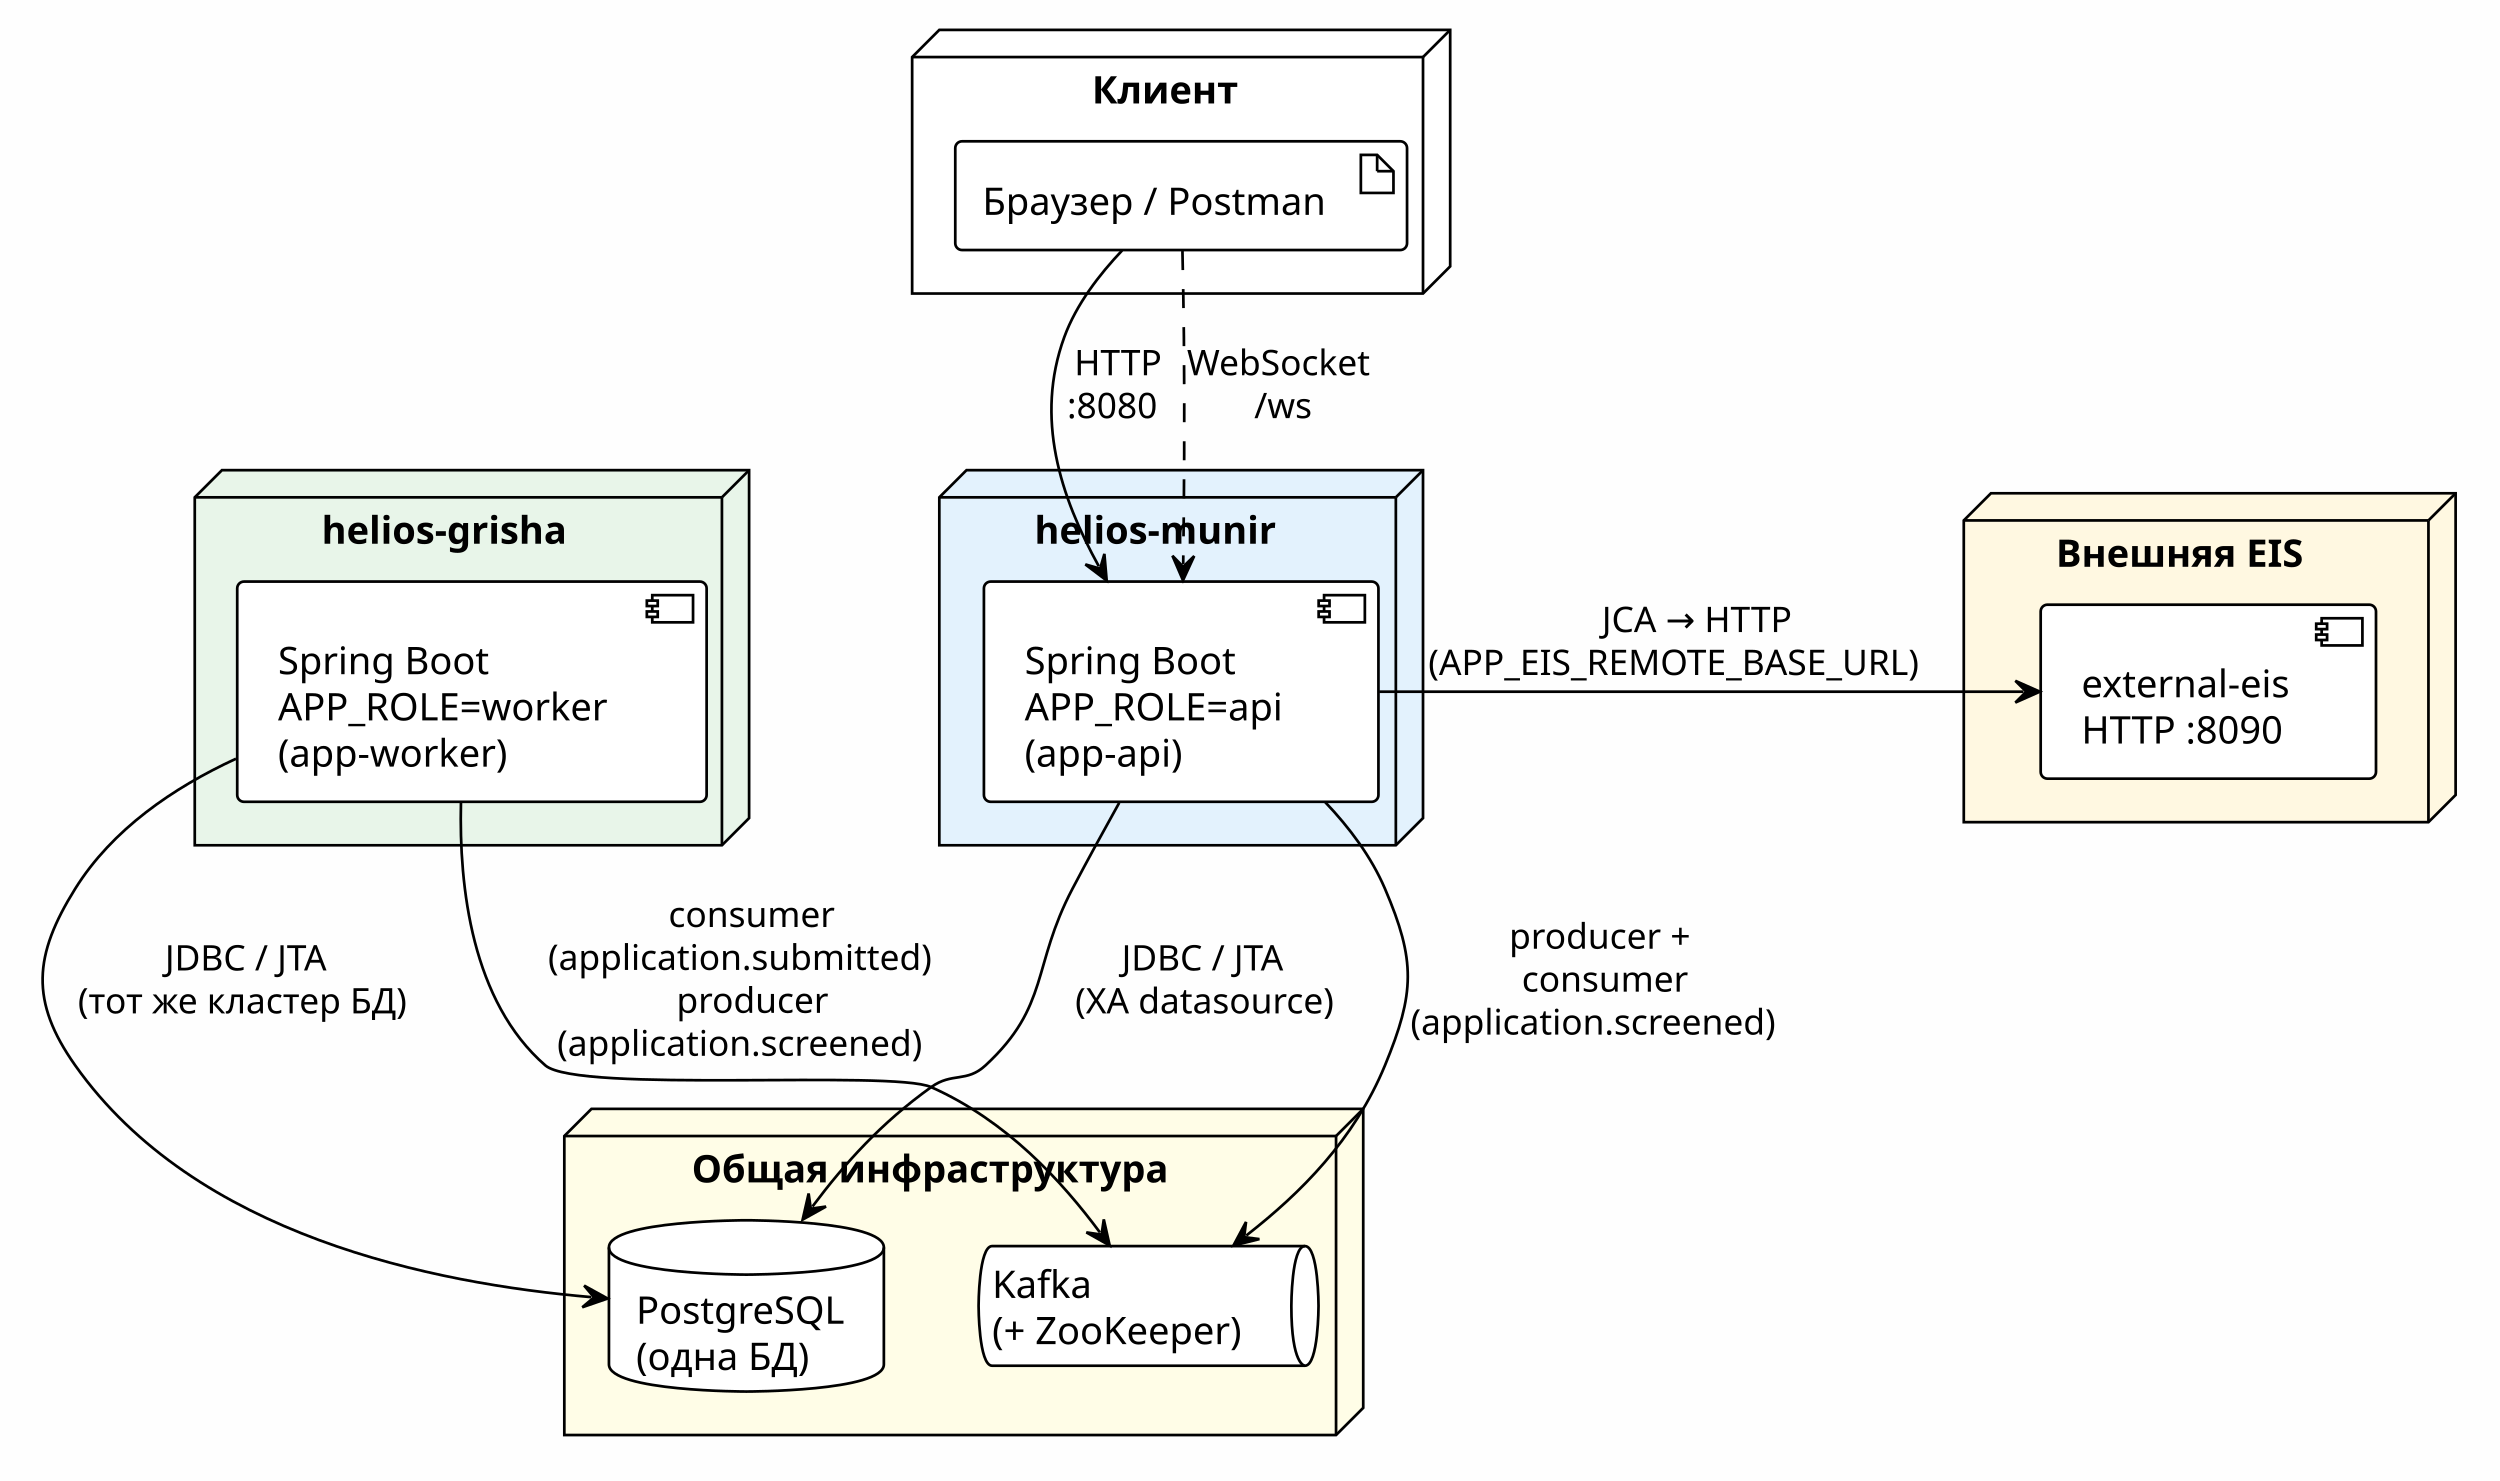
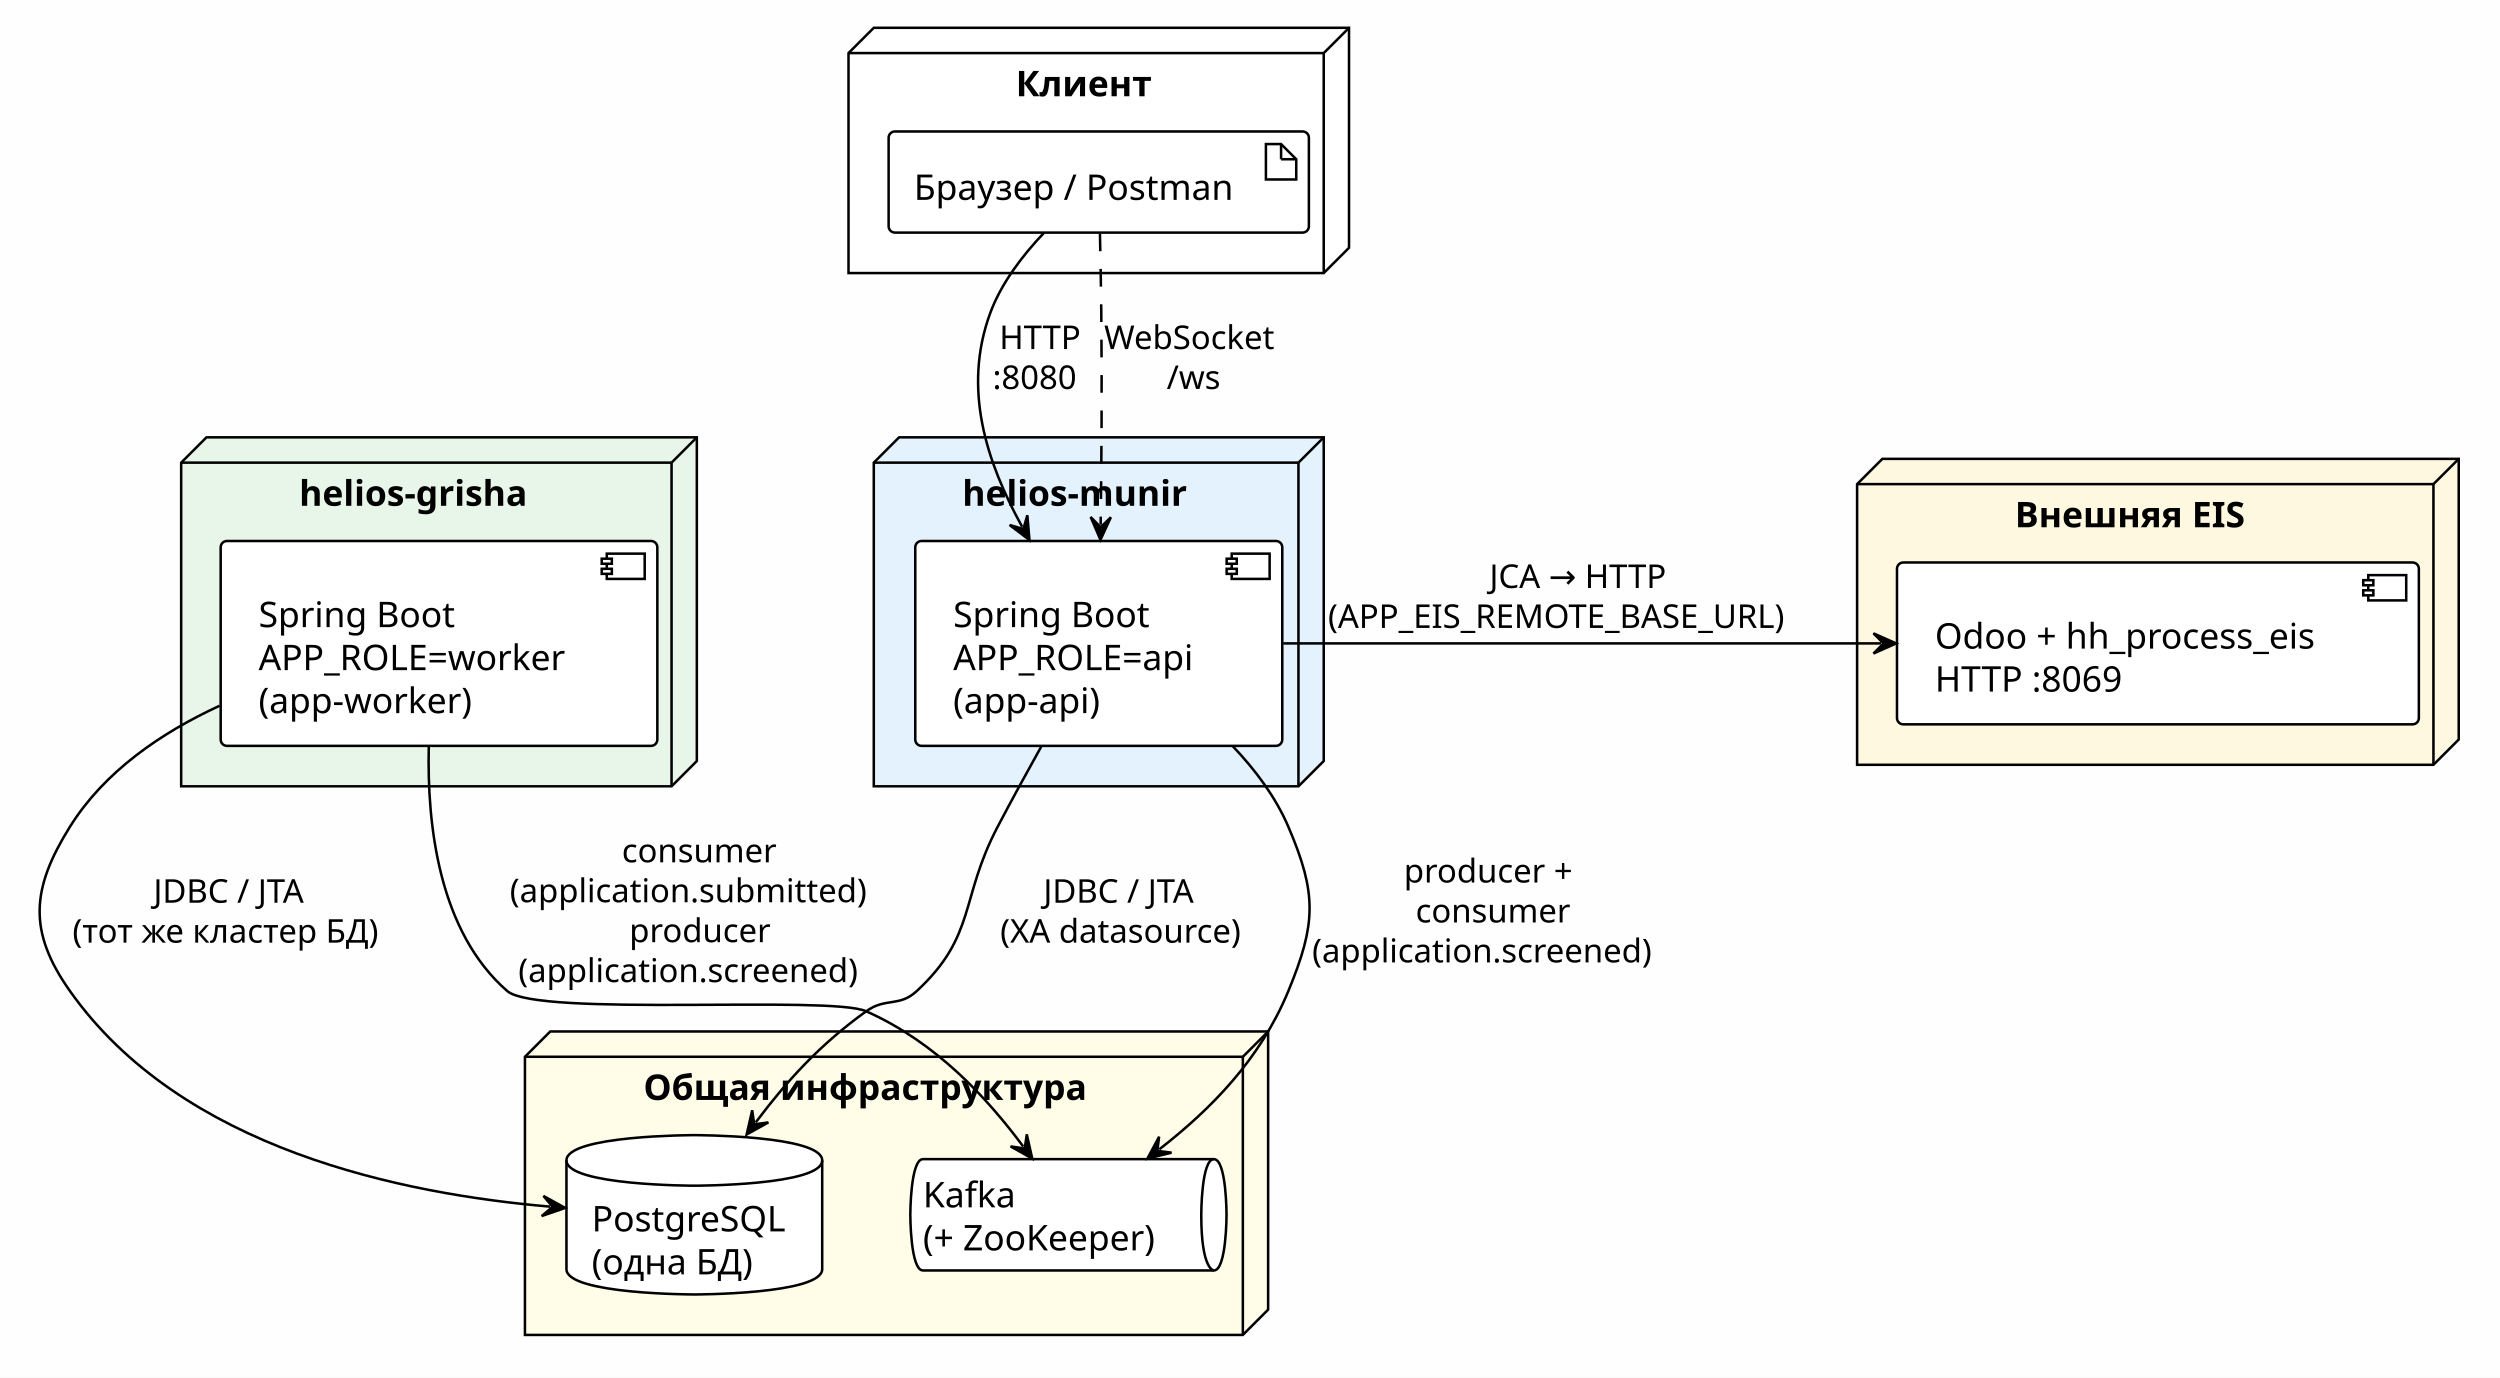
- <svg xmlns="http://www.w3.org/2000/svg" contentStyleType="text/css" data-diagram-type="DESCRIPTION" height="545px" preserveAspectRatio="none" style="width:920px;height:545px;background:#FEFEFE;" version="1.1" viewBox="0 0 920 545" width="920px" zoomAndPan="magnify">
+ <svg xmlns="http://www.w3.org/2000/svg" contentStyleType="text/css" data-diagram-type="DESCRIPTION" height="545px" preserveAspectRatio="none" style="width:989px;height:545px;background:#FEFEFE;" version="1.1" viewBox="0 0 989 545" width="989px" zoomAndPan="magnify">
  <defs />
  <g>
-     <rect fill="#FEFEFE" height="545" style="stroke:none;stroke-width:1;" width="920" x="0" y="0" />
+     <rect fill="#FEFEFE" height="545" style="stroke:none;stroke-width:1;" width="989" x="0" y="0" />
    <g class="cluster" data-qualified-name="c" data-source-line="5" id="ent0002">
      <polygon fill="#FFFFFF" points="335.67,21,345.67,11,533.67,11,533.67,98.02,523.67,108.02,335.67,108.02,335.67,21" style="stroke:#000000;stroke-width:1;" />
      <line style="stroke:#000000;stroke-width:1;" x1="523.67" x2="533.67" y1="21" y2="11" />
      <line style="stroke:#000000;stroke-width:1;" x1="335.67" x2="523.67" y1="21" y2="21" />
      <line style="stroke:#000000;stroke-width:1;" x1="523.67" x2="523.67" y1="21" y2="108.02" />
      <text fill="#000000" font-family="Verdana" font-size="14" font-weight="bold" lengthAdjust="spacing" textLength="57.675" x="401.833" y="38.075">Клиент</text>
    </g>
    <g class="cluster" data-qualified-name="munir" data-source-line="9" id="ent0004">
      <polygon fill="#E3F2FD" points="345.67,183.02,355.67,173.02,523.67,173.02,523.67,301.06,513.67,311.06,345.67,311.06,345.67,183.02" style="stroke:#000000;stroke-width:1;" />
      <line style="stroke:#000000;stroke-width:1;" x1="513.67" x2="523.67" y1="183.02" y2="173.02" />
      <line style="stroke:#000000;stroke-width:1;" x1="345.67" x2="513.67" y1="183.02" y2="183.02" />
      <line style="stroke:#000000;stroke-width:1;" x1="513.67" x2="513.67" y1="183.02" y2="311.06" />
      <text fill="#000000" font-family="Verdana" font-size="14" font-weight="bold" lengthAdjust="spacing" textLength="99.982" x="380.679" y="200.095">helios-munir</text>
    </g>
    <g class="cluster" data-qualified-name="grisha" data-source-line="13" id="ent0006">
      <polygon fill="#E8F5E9" points="71.67,183.02,81.67,173.02,275.67,173.02,275.67,301.06,265.67,311.06,71.67,311.06,71.67,183.02" style="stroke:#000000;stroke-width:1;" />
      <line style="stroke:#000000;stroke-width:1;" x1="265.67" x2="275.67" y1="183.02" y2="173.02" />
      <line style="stroke:#000000;stroke-width:1;" x1="71.67" x2="265.67" y1="183.02" y2="183.02" />
      <line style="stroke:#000000;stroke-width:1;" x1="265.67" x2="265.67" y1="183.02" y2="311.06" />
      <text fill="#000000" font-family="Verdana" font-size="14" font-weight="bold" lengthAdjust="spacing" textLength="102.642" x="118.349" y="200.095">helios-grisha</text>
    </g>
    <g class="cluster" data-qualified-name="infra" data-source-line="17" id="ent0008">
      <polygon fill="#FFFDE7" points="207.67,418.06,217.67,408.06,501.67,408.06,501.67,518.09,491.67,528.09,207.67,528.09,207.67,418.06" style="stroke:#000000;stroke-width:1;" />
      <line style="stroke:#000000;stroke-width:1;" x1="491.67" x2="501.67" y1="418.06" y2="408.06" />
      <line style="stroke:#000000;stroke-width:1;" x1="207.67" x2="491.67" y1="418.06" y2="418.06" />
      <line style="stroke:#000000;stroke-width:1;" x1="491.67" x2="491.67" y1="418.06" y2="528.09" />
      <text fill="#000000" font-family="Verdana" font-size="14" font-weight="bold" lengthAdjust="spacing" textLength="192.24" x="254.55" y="435.135">Общая инфраструктура</text>
    </g>
    <g class="cluster" data-qualified-name="eis" data-source-line="22" id="ent0011">
-       <polygon fill="#FFF8E1" points="722.67,191.52,732.67,181.52,903.67,181.52,903.67,292.55,893.67,302.55,722.67,302.55,722.67,191.52" style="stroke:#000000;stroke-width:1;" />
-       <line style="stroke:#000000;stroke-width:1;" x1="893.67" x2="903.67" y1="191.52" y2="181.52" />
-       <line style="stroke:#000000;stroke-width:1;" x1="722.67" x2="893.67" y1="191.52" y2="191.52" />
-       <line style="stroke:#000000;stroke-width:1;" x1="893.67" x2="893.67" y1="191.52" y2="302.55" />
-       <text fill="#000000" font-family="Verdana" font-size="14" font-weight="bold" lengthAdjust="spacing" textLength="105.171" x="756.585" y="208.595">Внешняя EIS</text>
+       <polygon fill="#FFF8E1" points="734.67,191.52,744.67,181.52,972.67,181.52,972.67,292.55,962.67,302.55,734.67,302.55,734.67,191.52" style="stroke:#000000;stroke-width:1;" />
+       <line style="stroke:#000000;stroke-width:1;" x1="962.67" x2="972.67" y1="191.52" y2="181.52" />
+       <line style="stroke:#000000;stroke-width:1;" x1="734.67" x2="962.67" y1="191.52" y2="191.52" />
+       <line style="stroke:#000000;stroke-width:1;" x1="962.67" x2="962.67" y1="191.52" y2="302.55" />
+       <text fill="#000000" font-family="Verdana" font-size="14" font-weight="bold" lengthAdjust="spacing" textLength="105.171" x="797.085" y="208.595">Внешняя EIS</text>
    </g>
    <g class="entity" data-qualified-name="c.browser" data-source-line="6" id="ent0003">
      <rect fill="#FFFFFF" height="40.015" rx="2.5" ry="2.5" style="stroke:#000000;stroke-width:1;" width="166.254" x="351.54" y="52" />
      <polygon fill="#FFFFFF" points="500.794,57,500.794,71,512.794,71,512.794,63,506.794,57,500.794,57" style="stroke:#000000;stroke-width:1;" />
      <line style="stroke:#000000;stroke-width:1;" x1="506.794" x2="506.794" y1="57" y2="63" />
      <line style="stroke:#000000;stroke-width:1;" x1="512.794" x2="506.794" y1="63" y2="63" />
      <text fill="#000000" font-family="Verdana" font-size="14" lengthAdjust="spacing" textLength="136.254" x="361.54" y="79.075">Браузер / Postman</text>
    </g>
    <g class="entity" data-qualified-name="munir.api" data-source-line="10" id="ent0005">
      <rect fill="#FFFFFF" height="81.044" rx="2.5" ry="2.5" style="stroke:#000000;stroke-width:1;" width="145.185" x="362.08" y="214.02" />
      <rect fill="#FFFFFF" height="10" style="stroke:#000000;stroke-width:1;" width="15" x="487.265" y="219.02" />
      <rect fill="#FFFFFF" height="2" style="stroke:#000000;stroke-width:1;" width="4" x="485.265" y="221.02" />
      <rect fill="#FFFFFF" height="2" style="stroke:#000000;stroke-width:1;" width="4" x="485.265" y="225.02" />
      <text fill="#000000" font-family="Verdana" font-size="14" lengthAdjust="spacing" textLength="82.722" x="377.08" y="248.095">Spring Boot</text>
      <text fill="#000000" font-family="Verdana" font-size="14" lengthAdjust="spacing" textLength="105.185" x="377.08" y="265.11">APP_ROLE=api</text>
      <text fill="#000000" font-family="Verdana" font-size="14" lengthAdjust="spacing" textLength="65.898" x="377.08" y="282.125">(app-api)</text>
    </g>
    <g class="entity" data-qualified-name="grisha.worker" data-source-line="14" id="ent0007">
      <rect fill="#FFFFFF" height="81.044" rx="2.5" ry="2.5" style="stroke:#000000;stroke-width:1;" width="172.74" x="87.3" y="214.02" />
      <rect fill="#FFFFFF" height="10" style="stroke:#000000;stroke-width:1;" width="15" x="240.04" y="219.02" />
      <rect fill="#FFFFFF" height="2" style="stroke:#000000;stroke-width:1;" width="4" x="238.04" y="221.02" />
      <rect fill="#FFFFFF" height="2" style="stroke:#000000;stroke-width:1;" width="4" x="238.04" y="225.02" />
      <text fill="#000000" font-family="Verdana" font-size="14" lengthAdjust="spacing" textLength="82.722" x="102.3" y="248.095">Spring Boot</text>
      <text fill="#000000" font-family="Verdana" font-size="14" lengthAdjust="spacing" textLength="132.74" x="102.3" y="265.11">APP_ROLE=worker</text>
      <text fill="#000000" font-family="Verdana" font-size="14" lengthAdjust="spacing" textLength="93.454" x="102.3" y="282.125">(app-worker)</text>
    </g>
    <g class="entity" data-qualified-name="infra.pgmain" data-source-line="18" id="ent0009">
      <path d="M224.09,459.06 C224.09,449.06 274.675,449.06 274.675,449.06 C274.675,449.06 325.26,449.06 325.26,459.06 L325.26,502.089 C325.26,512.089 274.675,512.089 274.675,512.089 C274.675,512.089 224.09,512.089 224.09,502.089 L224.09,459.06" fill="#FFFFFF" style="stroke:#000000;stroke-width:1;" />
      <path d="M224.09,459.06 C224.09,469.06 274.675,469.06 274.675,469.06 C274.675,469.06 325.26,469.06 325.26,459.06" fill="none" style="stroke:#000000;stroke-width:1;" />
      <text fill="#000000" font-family="Verdana" font-size="14" lengthAdjust="spacing" textLength="81.17" x="234.09" y="487.135">PostgreSQL</text>
      <text fill="#000000" font-family="Verdana" font-size="14" lengthAdjust="spacing" textLength="72.201" x="234.09" y="504.15">(одна БД)</text>
    </g>
    <g class="entity" data-qualified-name="infra.kafka" data-source-line="19" id="ent0010">
      <path d="M365.12,458.56 L480.216,458.56 C485.216,458.56 485.216,480.575 485.216,480.575 C485.216,480.575 485.216,502.589 480.216,502.589 L365.12,502.589 C360.12,502.589 360.12,480.575 360.12,480.575 C360.12,480.575 360.12,458.56 365.12,458.56" fill="#FFFFFF" style="stroke:#000000;stroke-width:1;" />
      <path d="M480.216,458.56 C475.216,458.56 475.216,480.575 475.216,480.575 C475.216,502.589 480.216,502.589 480.216,502.589" fill="none" style="stroke:#000000;stroke-width:1;" />
      <text fill="#000000" font-family="Verdana" font-size="14" lengthAdjust="spacing" textLength="39.724" x="365.12" y="477.635">Kafka</text>
      <text fill="#000000" font-family="Verdana" font-size="14" lengthAdjust="spacing" textLength="105.096" x="365.12" y="494.65">(+ ZooKeeper)</text>
    </g>
    <g class="entity" data-qualified-name="eis.exteis" data-source-line="23" id="ent0012">
-       <rect fill="#FFFFFF" height="64.029" rx="2.5" ry="2.5" style="stroke:#000000;stroke-width:1;" width="123.398" x="750.97" y="222.52" />
-       <rect fill="#FFFFFF" height="10" style="stroke:#000000;stroke-width:1;" width="15" x="854.368" y="227.52" />
-       <rect fill="#FFFFFF" height="2" style="stroke:#000000;stroke-width:1;" width="4" x="852.368" y="229.52" />
-       <rect fill="#FFFFFF" height="2" style="stroke:#000000;stroke-width:1;" width="4" x="852.368" y="233.52" />
-       <text fill="#000000" font-family="Verdana" font-size="14" lengthAdjust="spacing" textLength="83.398" x="765.97" y="256.595">external-eis</text>
-       <text fill="#000000" font-family="Verdana" font-size="14" lengthAdjust="spacing" textLength="83.098" x="765.97" y="273.61">HTTP :8090</text>
+       <rect fill="#FFFFFF" height="64.029" rx="2.5" ry="2.5" style="stroke:#000000;stroke-width:1;" width="206.448" x="750.45" y="222.52" />
+       <rect fill="#FFFFFF" height="10" style="stroke:#000000;stroke-width:1;" width="15" x="936.898" y="227.52" />
+       <rect fill="#FFFFFF" height="2" style="stroke:#000000;stroke-width:1;" width="4" x="934.898" y="229.52" />
+       <rect fill="#FFFFFF" height="2" style="stroke:#000000;stroke-width:1;" width="4" x="934.898" y="233.52" />
+       <text fill="#000000" font-family="Verdana" font-size="14" lengthAdjust="spacing" textLength="166.448" x="765.45" y="256.595">Odoo + hh_process_eis</text>
+       <text fill="#000000" font-family="Verdana" font-size="14" lengthAdjust="spacing" textLength="83.098" x="765.45" y="273.61">HTTP :8069</text>
    </g>
    <g class="link" data-entity-1="ent0003" data-entity-2="ent0005" data-link-type="dependency" data-source-line="26" id="lnk13">
      <path d="M412.93,92.18 C404.6,100.95 396.04,112.05 391.67,124.02 C380.78,153.84 390.172,182.677 404.362,208.397" fill="none" id="browser-to-api" style="stroke:#000000;stroke-width:1;" />
      <polygon fill="#000000" points="407.26,213.65,406.415,203.838,404.845,209.272,399.41,207.702,407.26,213.65" style="stroke:#000000;stroke-width:1;" />
      <text fill="#000000" font-family="Verdana" font-size="13" lengthAdjust="spacing" textLength="33.63" x="395.336" y="138.09">HTTP</text>
      <text fill="#000000" font-family="Verdana" font-size="13" lengthAdjust="spacing" textLength="38.962" x="392.67" y="153.889">:8080</text>
    </g>
    <g class="link" data-entity-1="ent0003" data-entity-2="ent0005" data-link-type="dependency" data-source-line="27" id="lnk14">
      <path d="M435.14,92.38 C435.35,101.91 435.57,113.57 435.67,124.02 C435.97,154.04 435.76,181.97 435.42,207.571" fill="none" id="browser-to-api-1" style="stroke:#000000;stroke-width:1;stroke-dasharray:7,7;" />
      <polygon fill="#000000" points="435.34,213.57,439.459,204.624,435.406,208.57,431.46,204.518,435.34,213.57" style="stroke:#000000;stroke-width:1;" />
      <text fill="#000000" font-family="Verdana" font-size="13" lengthAdjust="spacing" textLength="72.808" x="436.79" y="138.09">WebSocket</text>
      <text fill="#000000" font-family="Verdana" font-size="13" lengthAdjust="spacing" textLength="23.315" x="461.536" y="153.889">/ws</text>
    </g>
    <g class="link" data-entity-1="ent0005" data-entity-2="ent0009" data-link-type="dependency" data-source-line="29" id="lnk15">
      <path d="M411.87,295.43 C406.15,305.68 400.1,316.73 394.67,327.06 C379.7,355.57 386.3,370.18 362.67,392.06 C355.65,398.56 350.45,394.48 342.67,400.06 C324.22,413.29 311.172,427.762 298.972,444.012" fill="none" id="api-to-pgmain" style="stroke:#000000;stroke-width:1;" />
      <polygon fill="#000000" points="295.37,448.81,303.972,444.014,298.372,444.812,297.575,439.211,295.37,448.81" style="stroke:#000000;stroke-width:1;" />
      <text fill="#000000" font-family="Verdana" font-size="13" lengthAdjust="spacing" textLength="71.767" x="412.767" y="357.13">JDBC / JTA</text>
      <text fill="#000000" font-family="Verdana" font-size="13" lengthAdjust="spacing" textLength="105.961" x="395.67" y="372.929">(XA datasource)</text>
    </g>
    <g class="link" data-entity-1="ent0007" data-entity-2="ent0009" data-link-type="dependency" data-source-line="30" id="lnk16">
      <path d="M86.84,279.21 C63.64,289.93 41.26,305.27 27.67,327.06 C12.38,351.57 11,368.47 27.67,392.06 C71.97,454.76 159.222,472.315 217.612,477.345" fill="none" id="worker-to-pgmain" style="stroke:#000000;stroke-width:1;" />
      <polygon fill="#000000" points="223.59,477.86,214.966,473.102,218.608,477.431,214.28,481.073,223.59,477.86" style="stroke:#000000;stroke-width:1;" />
      <text fill="#000000" font-family="Verdana" font-size="13" lengthAdjust="spacing" textLength="71.767" x="60.703" y="357.13">JDBC / JTA</text>
      <text fill="#000000" font-family="Verdana" font-size="13" lengthAdjust="spacing" textLength="135.833" x="28.67" y="372.929">(тот же кластер БД)</text>
    </g>
    <g class="link" data-entity-1="ent0005" data-entity-2="ent0010" data-link-type="dependency" data-source-line="32" id="lnk17">
      <path d="M487.69,295.21 C496.63,304.59 504.64,315.32 509.67,327.06 C521.04,353.62 520.69,365.35 509.67,392.06 C498.4,419.39 478.732,439.001 458.632,454.671" fill="none" id="api-to-kafka" style="stroke:#000000;stroke-width:1;" />
      <polygon fill="#000000" points="453.9,458.36,463.457,455.981,457.843,455.286,458.538,449.672,453.9,458.36" style="stroke:#000000;stroke-width:1;" />
      <text fill="#000000" font-family="Verdana" font-size="13" lengthAdjust="spacing" textLength="73.138" x="555.36" y="349.13">producer +</text>
      <text fill="#000000" font-family="Verdana" font-size="13" lengthAdjust="spacing" textLength="63.826" x="560.016" y="364.929">consumer</text>
      <text fill="#000000" font-family="Verdana" font-size="13" lengthAdjust="spacing" textLength="145.717" x="519.07" y="380.728">(application.screened)</text>
    </g>
    <g class="link" data-entity-1="ent0007" data-entity-2="ent0010" data-link-type="dependency" data-source-line="33" id="lnk18">
      <path d="M169.63,295.4 C168.88,326.63 173.69,368.59 200.67,392.06 C212.59,402.43 328.24,393.63 342.67,400.06 C370.57,412.5 390.597,434.487 404.777,453.537" fill="none" id="worker-to-kafka" style="stroke:#000000;stroke-width:1;" />
      <polygon fill="#000000" points="408.36,458.35,406.195,448.742,405.375,454.339,399.777,453.519,408.36,458.35" style="stroke:#000000;stroke-width:1;" />
      <text fill="#000000" font-family="Verdana" font-size="13" lengthAdjust="spacing" textLength="63.826" x="245.989" y="341.13">consumer</text>
      <text fill="#000000" font-family="Verdana" font-size="13" lengthAdjust="spacing" textLength="152.464" x="201.67" y="356.929">(application.submitted)</text>
      <text fill="#000000" font-family="Verdana" font-size="13" lengthAdjust="spacing" textLength="57.929" x="248.938" y="372.728">producer</text>
      <text fill="#000000" font-family="Verdana" font-size="13" lengthAdjust="spacing" textLength="145.717" x="205.044" y="388.528">(application.screened)</text>
    </g>
    <g class="link" data-entity-1="ent0005" data-entity-2="ent0012" data-link-type="dependency" data-source-line="35" id="lnk19">
-       <path d="M507.55,254.54 C578.14,254.54 677.99,254.54 744.65,254.54" fill="none" id="api-to-exteis" style="stroke:#000000;stroke-width:1;" />
-       <polygon fill="#000000" points="750.65,254.54,741.65,250.54,745.65,254.54,741.65,258.54,750.65,254.54" style="stroke:#000000;stroke-width:1;" />
-       <text fill="#000000" font-family="Verdana" font-size="13" lengthAdjust="spacing" textLength="79.644" x="589.49" y="232.61">JCA → HTTP</text>
-       <text fill="#000000" font-family="Verdana" font-size="13" lengthAdjust="spacing" textLength="207.384" x="525.62" y="248.409">(APP_EIS_REMOTE_BASE_URL)</text>
+       <path d="M507.66,254.54 C574.71,254.54 668.82,254.54 744.13,254.54" fill="none" id="api-to-exteis" style="stroke:#000000;stroke-width:1;" />
+       <polygon fill="#000000" points="750.13,254.54,741.13,250.54,745.13,254.54,741.13,258.54,750.13,254.54" style="stroke:#000000;stroke-width:1;" />
+       <text fill="#000000" font-family="Verdana" font-size="13" lengthAdjust="spacing" textLength="79.644" x="589.23" y="232.61">JCA → HTTP</text>
+       <text fill="#000000" font-family="Verdana" font-size="13" lengthAdjust="spacing" textLength="207.384" x="525.36" y="248.409">(APP_EIS_REMOTE_BASE_URL)</text>
    </g>
  </g>
</svg>
